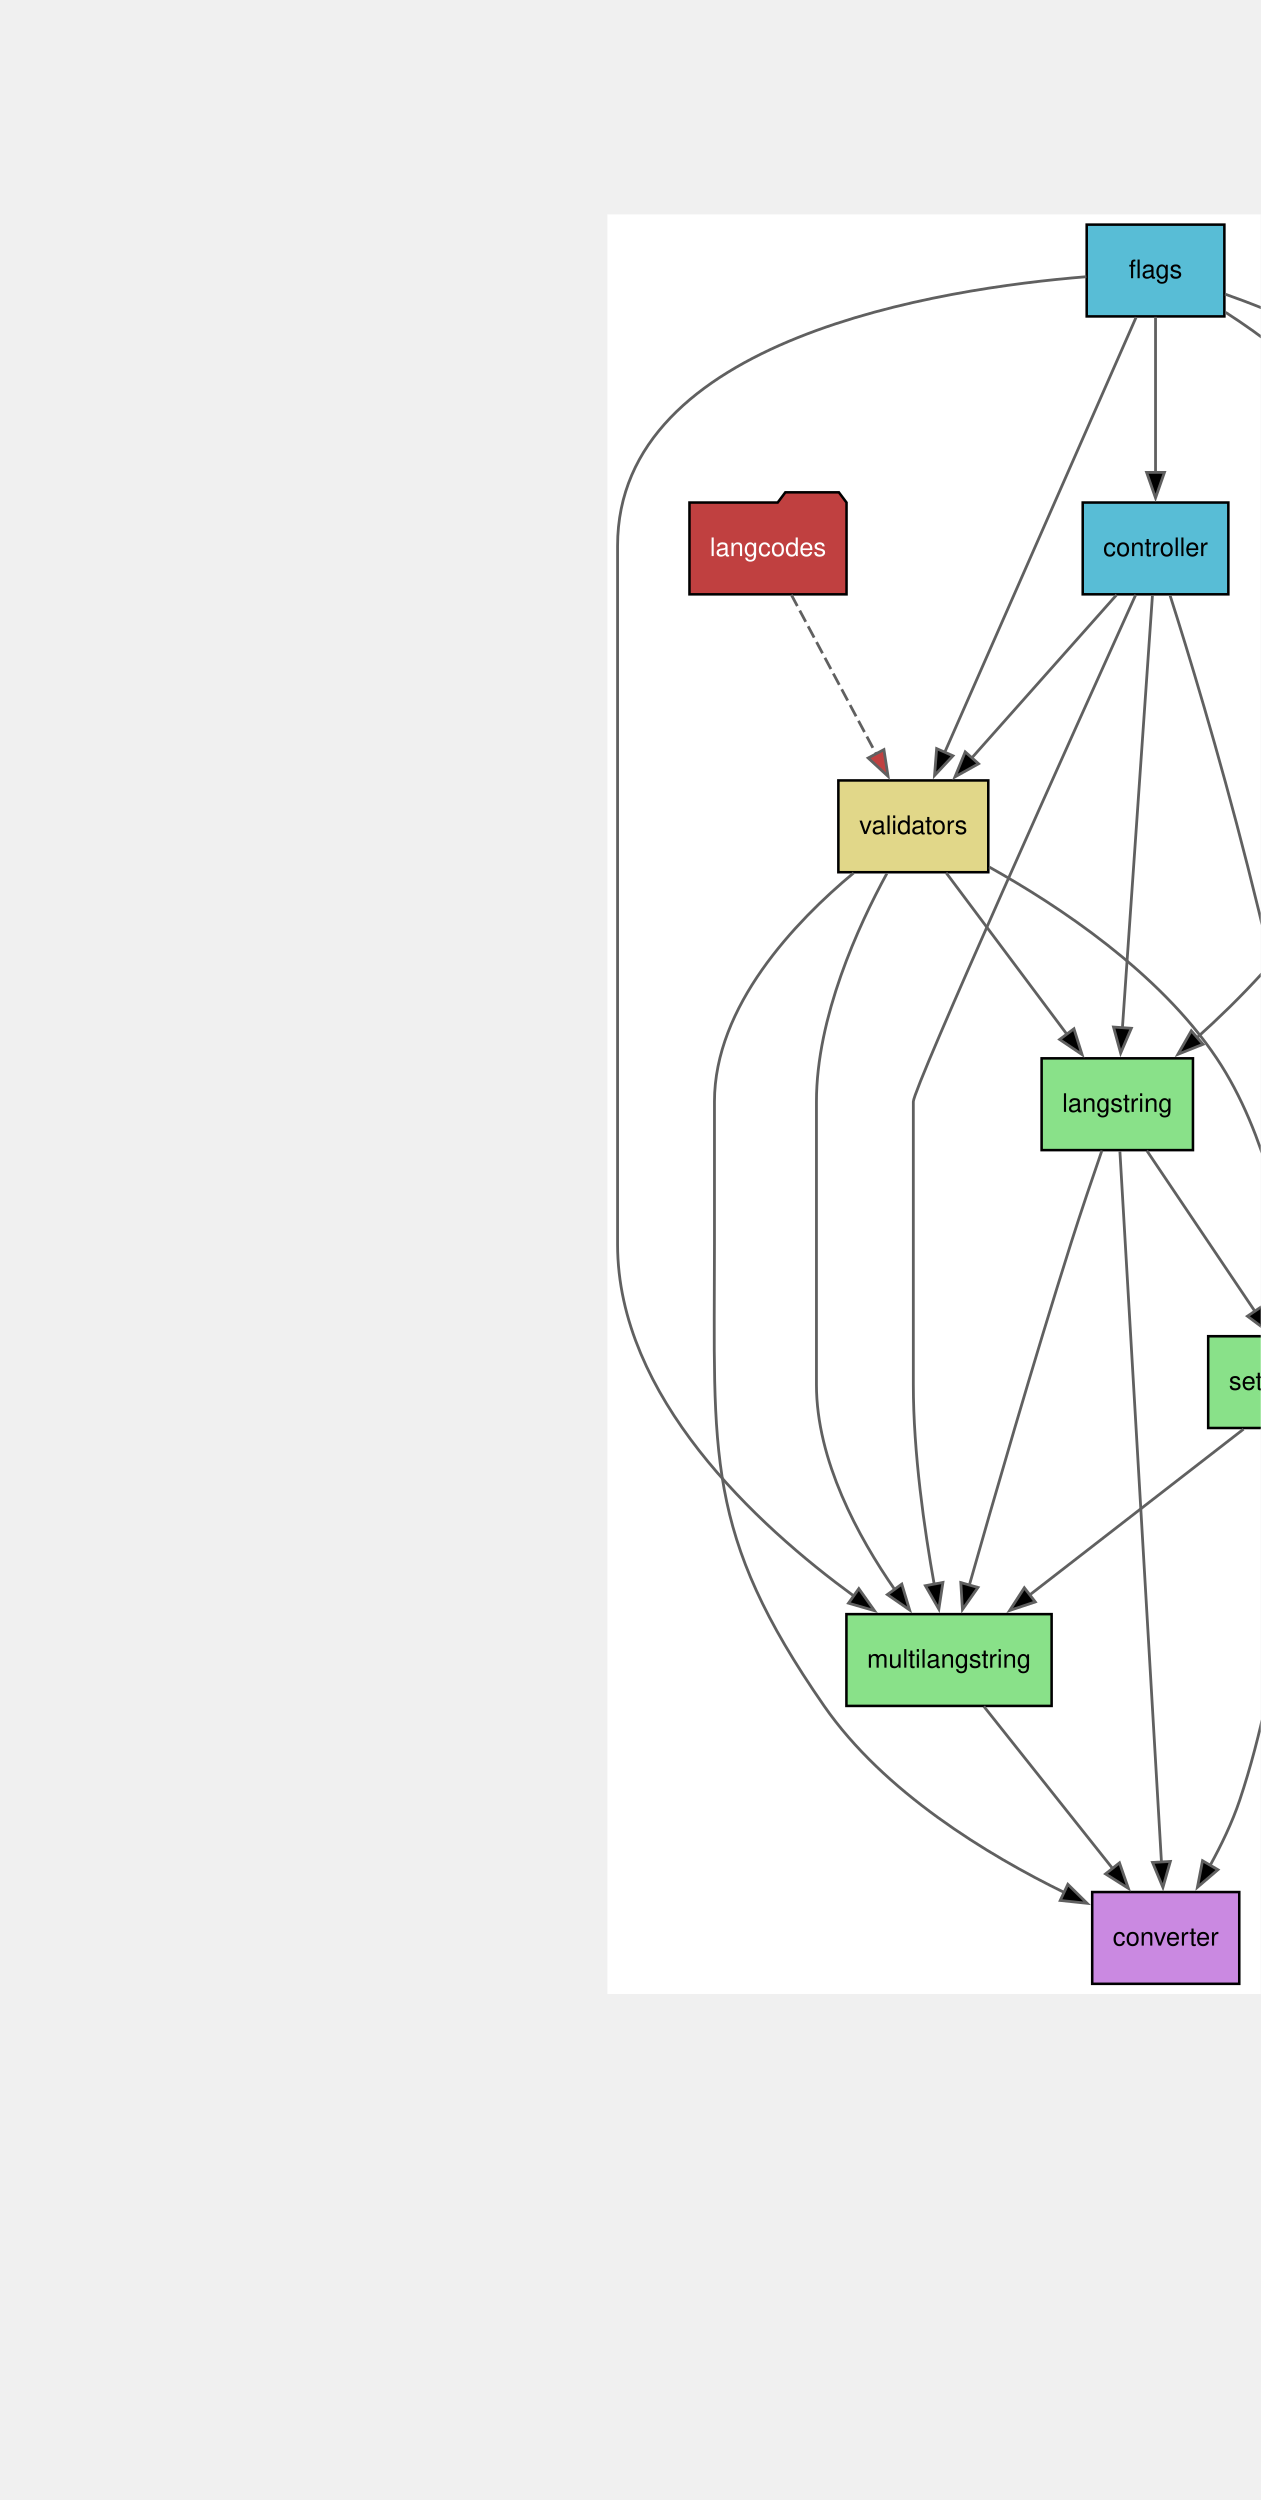
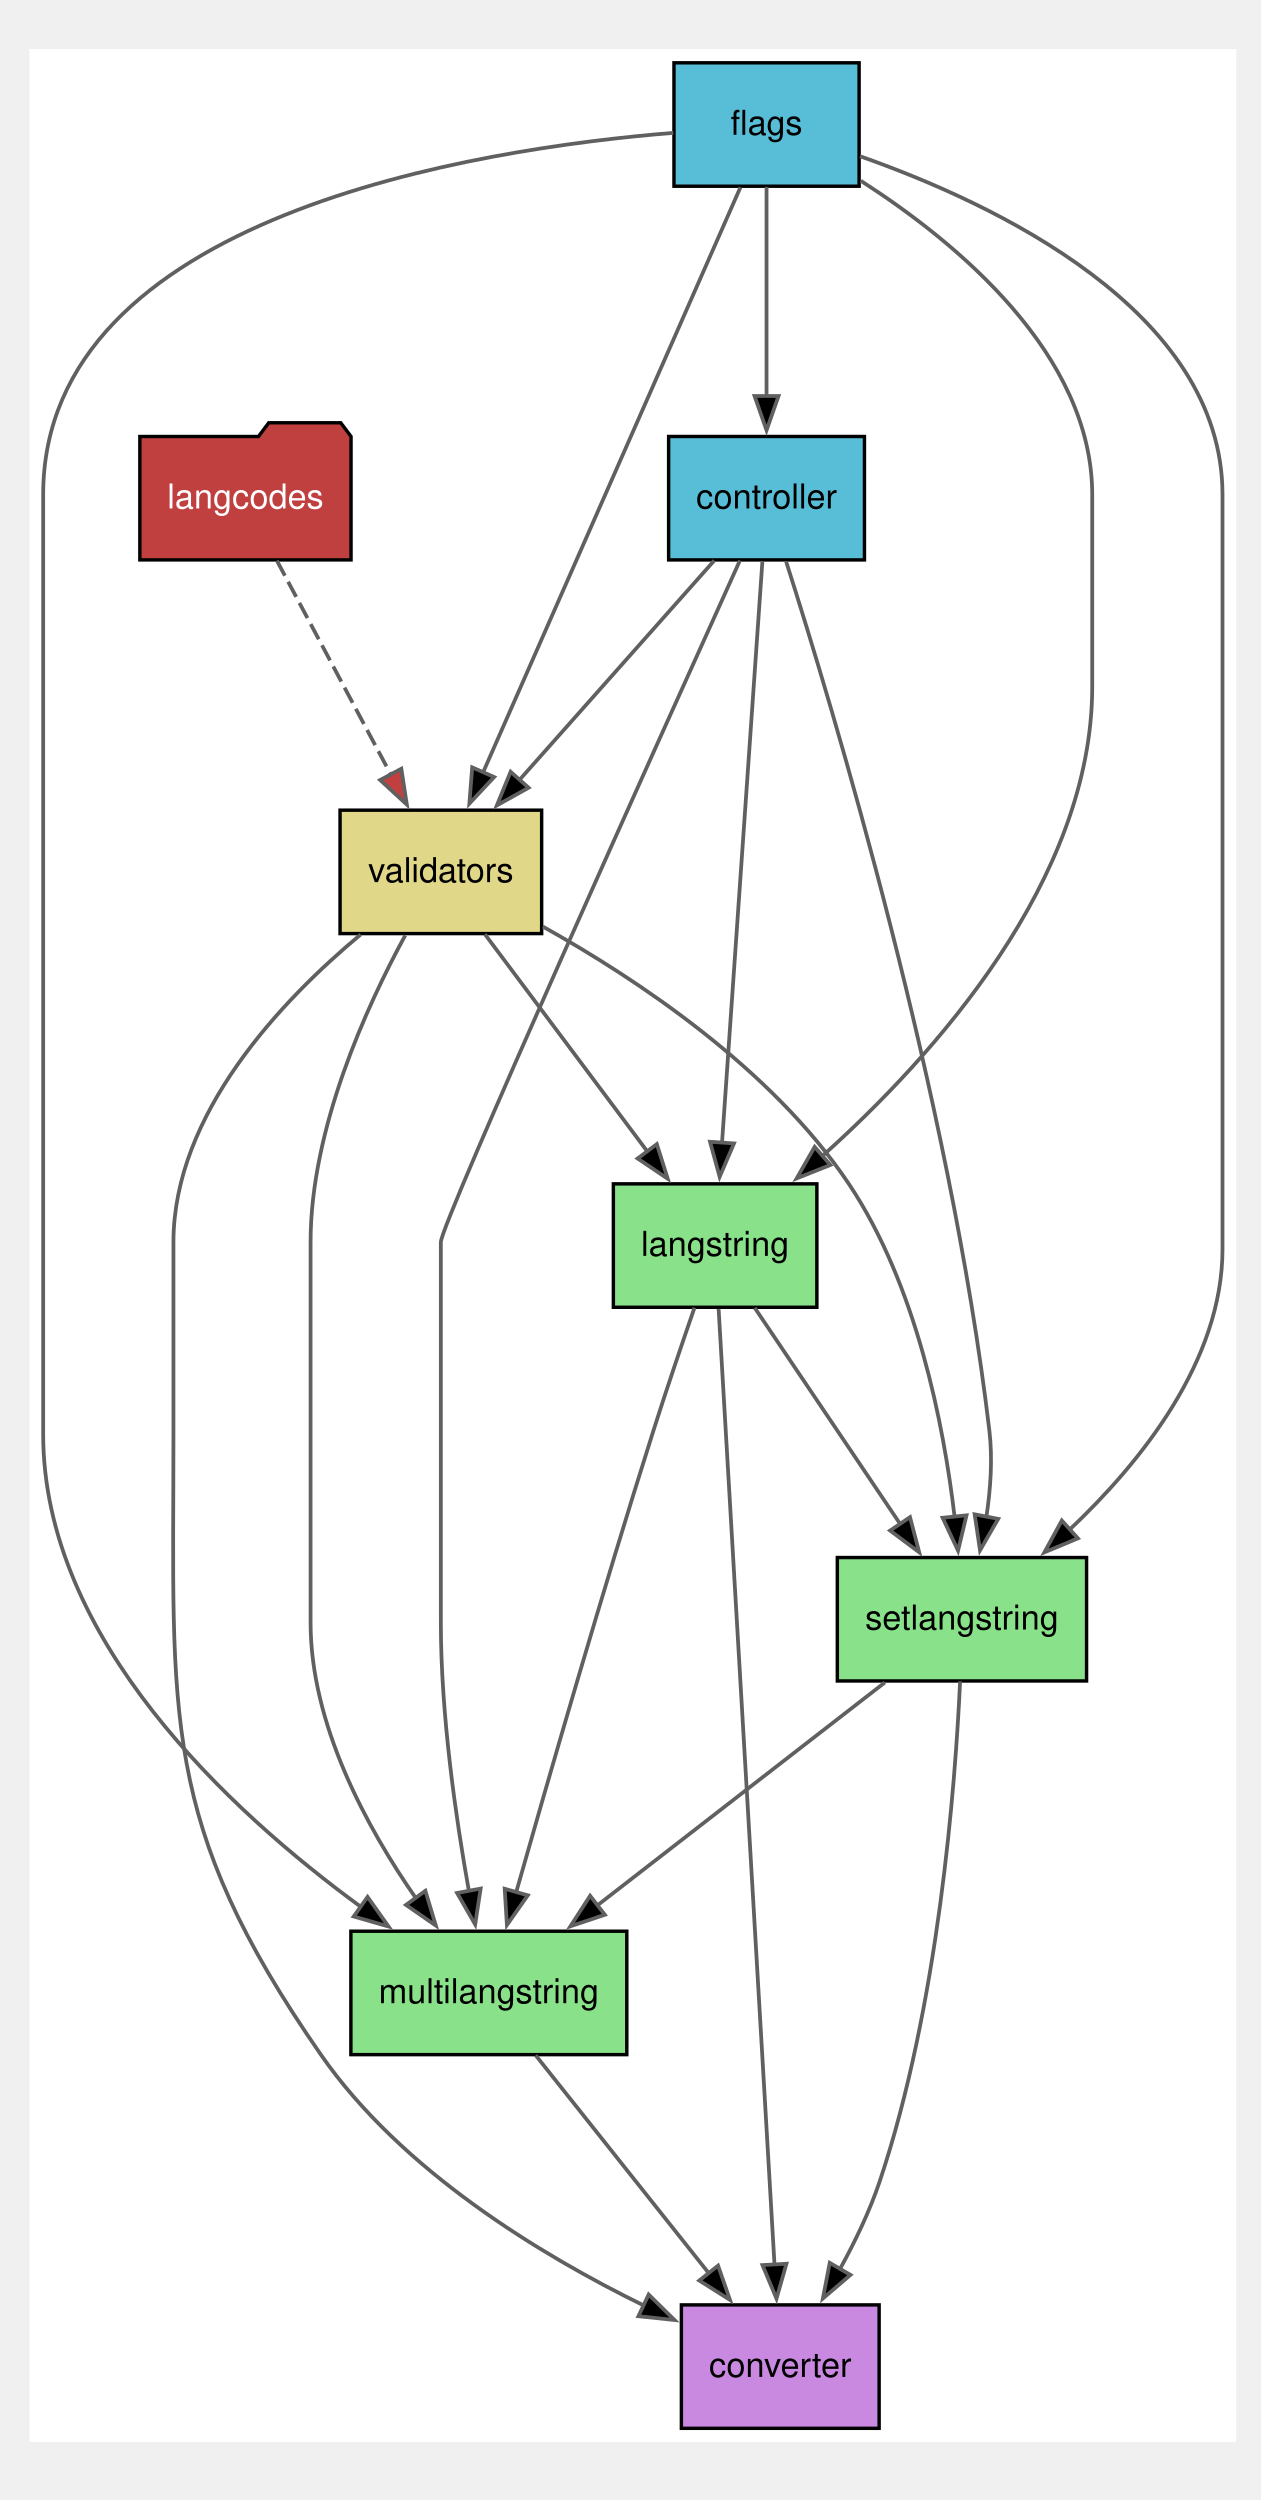
<svg xmlns="http://www.w3.org/2000/svg" width="352pt" height="698pt" style="overflow: hidden; ">
-   <g id="viewport-20240724074251226" class="svg-pan-zoom_viewport" transform="matrix(0.9491198,0,0,0.9491198,226.1059,79.82446)" style="transform: matrix(0.94912, 0, 0, 0.94912, 226.106, 79.8245);">
+   <g id="viewport-20240727212654787" class="svg-pan-zoom_viewport" transform="matrix(1.27624,0,0,1.27624,10.96527,18.27401)" style="transform: matrix(1.27624, 0, 0, 1.27624, 10.9653, 18.274);">
    <g id="graph0" class="graph" transform="scale(1 1) rotate(0) translate(4 694)">
      <polygon fill="white" stroke="none" points="-4,4 -4,-694 348,-694 348,4 -4,4" />
      <g id="node1" class="node">
        <polygon fill="#e1d789" stroke="black" points="145.4,-472 86.6,-472 86.6,-436 145.4,-436 145.4,-472" />
        <text text-anchor="middle" x="116" y="-451" font-family="Helvetica,sans-Serif" font-size="10.00" fill="#000000">validators</text>
      </g>
      <g id="node4" class="node">
        <polygon fill="#89e189" stroke="black" points="225.68,-363 166.32,-363 166.32,-327 225.68,-327 225.68,-363" />
        <text text-anchor="middle" x="196" y="-342" font-family="Helvetica,sans-Serif" font-size="10.00" fill="#000000">langstring</text>
      </g>
      <g id="edge18" class="edge">
        <path fill="none" stroke="#606060" stroke-width="1.1" d="M128.85,-435.81C141.68,-418.65 161.57,-392.05 176.37,-372.25" />
        <polygon fill="#000000" stroke="#606060" stroke-width="1.1" points="179,-374.59 182.18,-364.48 173.39,-370.4 179,-374.59" />
      </g>
      <g id="node5" class="node">
        <polygon fill="#89e189" stroke="black" points="304.35,-254 231.65,-254 231.65,-218 304.35,-218 304.35,-254" />
        <text text-anchor="middle" x="268" y="-233" font-family="Helvetica,sans-Serif" font-size="10.00" fill="#000000">setlangstring</text>
      </g>
      <g id="edge20" class="edge">
        <path fill="none" stroke="#606060" stroke-width="1.1" d="M145.74,-438.05C173,-422.82 212.46,-396.69 235,-363 254.74,-333.5 262.68,-292.81 265.87,-265.74" />
        <polygon fill="#000000" stroke="#606060" stroke-width="1.1" points="269.33,-266.31 266.86,-256 262.36,-265.6 269.33,-266.31" />
      </g>
      <g id="node6" class="node">
        <polygon fill="#89e189" stroke="black" points="170.24,-145 89.76,-145 89.76,-109 170.24,-109 170.24,-145" />
        <text text-anchor="middle" x="130" y="-124" font-family="Helvetica,sans-Serif" font-size="10.00" fill="#000000">multilangstring</text>
      </g>
      <g id="edge19" class="edge">
        <path fill="none" stroke="#606060" stroke-width="1.1" d="M105.62,-435.5C94.37,-414.85 78,-379.12 78,-346 78,-346 78,-346 78,-235 78,-205.36 94.34,-175.32 108.7,-154.65" />
        <polygon fill="#000000" stroke="#606060" stroke-width="1.1" points="111.48,-156.79 114.54,-146.64 105.82,-152.67 111.48,-156.79" />
      </g>
      <g id="node7" class="node">
        <polygon fill="#ca89e1" stroke="black" points="243.84,-36 186.16,-36 186.16,0 243.84,0 243.84,-36" />
        <text text-anchor="middle" x="215" y="-15" font-family="Helvetica,sans-Serif" font-size="10.00" fill="#000000">converter</text>
      </g>
      <g id="edge17" class="edge">
        <path fill="none" stroke="#606060" stroke-width="1.1" d="M92.6,-435.73C69.62,-416.6 38,-383.47 38,-346 38,-346 38,-346 38,-290 38,-207.32 33.88,-176.95 81,-109 104.43,-75.22 145.01,-50.6 175.39,-35.73" />
        <polygon fill="#000000" stroke="#606060" stroke-width="1.1" points="176.61,-39.03 184.16,-31.59 173.62,-32.7 176.61,-39.03" />
      </g>
      <g id="node2" class="node">
        <polygon fill="#58bdd6" stroke="black" points="239.56,-581 182.44,-581 182.44,-545 239.56,-545 239.56,-581" />
        <text text-anchor="middle" x="211" y="-560" font-family="Helvetica,sans-Serif" font-size="10.00" fill="#000000">controller</text>
      </g>
      <g id="edge5" class="edge">
        <path fill="none" stroke="#606060" stroke-width="1.1" d="M195.74,-544.81C180.36,-527.49 156.46,-500.57 138.83,-480.71" />
        <polygon fill="#000000" stroke="#606060" stroke-width="1.1" points="141.59,-478.55 132.33,-473.39 136.35,-483.2 141.59,-478.55" />
      </g>
      <g id="edge2" class="edge">
        <path fill="none" stroke="#606060" stroke-width="1.1" d="M209.8,-544.69C207.23,-507.64 201.16,-420.35 198,-374.8" />
        <polygon fill="#000000" stroke="#606060" stroke-width="1.1" points="201.51,-374.79 197.32,-365.05 194.52,-375.27 201.51,-374.79" />
      </g>
      <g id="edge4" class="edge">
        <path fill="none" stroke="#606060" stroke-width="1.1" d="M216.72,-544.5C230.35,-501.79 264.47,-388.54 276,-291 276.97,-282.78 276.35,-273.88 275.11,-265.73" />
        <polygon fill="#000000" stroke="#606060" stroke-width="1.1" points="278.58,-265.28 273.27,-256.11 271.71,-266.59 278.58,-265.28" />
      </g>
      <g id="edge3" class="edge">
        <path fill="none" stroke="#606060" stroke-width="1.1" d="M203.23,-544.82C180.54,-494.64 116,-351.4 116,-346 116,-346 116,-346 116,-235 116,-208.25 120.35,-178.06 124.21,-156.58" />
        <polygon fill="#000000" stroke="#606060" stroke-width="1.1" points="127.61,-157.44 126.01,-146.97 120.73,-156.15 127.61,-157.44" />
      </g>
      <g id="node3" class="node">
        <polygon fill="#58bdd6" stroke="black" points="238,-690 184,-690 184,-654 238,-654 238,-690" />
        <text text-anchor="middle" x="211" y="-669" font-family="Helvetica,sans-Serif" font-size="10.00" fill="#000000">flags</text>
      </g>
      <g id="edge10" class="edge">
        <path fill="none" stroke="#606060" stroke-width="1.1" d="M203.39,-653.69C186.99,-616.4 148.21,-528.23 128.28,-482.93" />
        <polygon fill="#000000" stroke="#606060" stroke-width="1.1" points="131.55,-481.66 124.32,-473.92 125.14,-484.48 131.55,-481.66" />
      </g>
      <g id="edge6" class="edge">
        <path fill="none" stroke="#606060" stroke-width="1.1" d="M211,-653.81C211,-637.35 211,-612.21 211,-592.72" />
        <polygon fill="#000000" stroke="#606060" stroke-width="1.1" points="214.5,-592.81 211,-582.81 207.5,-592.81 214.5,-592.81" />
      </g>
      <g id="edge7" class="edge">
        <path fill="none" stroke="#606060" stroke-width="1.1" d="M238.48,-655.59C266.54,-637.59 306,-604.99 306,-564 306,-564 306,-564 306,-508 306,-451.6 259.8,-400.26 227.28,-371.12" />
        <polygon fill="#000000" stroke="#606060" stroke-width="1.1" points="229.62,-368.51 219.78,-364.59 225.03,-373.79 229.62,-368.51" />
      </g>
      <g id="edge9" class="edge">
        <path fill="none" stroke="#606060" stroke-width="1.1" d="M238.24,-662.75C277.15,-649.09 344,-617.79 344,-564 344,-564 344,-564 344,-344 344,-311.36 320.2,-281.74 299.24,-261.98" />
        <polygon fill="#000000" stroke="#606060" stroke-width="1.1" points="301.82,-259.6 292.04,-255.51 297.13,-264.8 301.82,-259.6" />
      </g>
      <g id="edge8" class="edge">
        <path fill="none" stroke="#606060" stroke-width="1.1" d="M183.85,-669.57C126.86,-664.96 0,-645.53 0,-564 0,-564 0,-564 0,-290 0,-230.33 54.32,-180.11 92.73,-152.06" />
        <polygon fill="#000000" stroke="#606060" stroke-width="1.1" points="94.62,-155.01 100.75,-146.37 90.57,-149.3 94.62,-155.01" />
      </g>
      <g id="edge13" class="edge">
        <path fill="none" stroke="#606060" stroke-width="1.1" d="M207.57,-326.81C219.01,-309.81 236.69,-283.54 249.97,-263.79" />
        <polygon fill="#000000" stroke="#606060" stroke-width="1.1" points="252.85,-265.78 255.53,-255.53 247.04,-261.87 252.85,-265.78" />
      </g>
      <g id="edge12" class="edge">
        <path fill="none" stroke="#606060" stroke-width="1.1" d="M189.98,-326.87C186.4,-316.52 181.82,-303.04 178,-291 163.08,-243.91 147.14,-188.69 137.9,-156.12" />
        <polygon fill="#000000" stroke="#606060" stroke-width="1.1" points="141.36,-155.47 135.27,-146.8 134.62,-157.38 141.36,-155.47" />
      </g>
      <g id="edge11" class="edge">
        <path fill="none" stroke="#606060" stroke-width="1.1" d="M197.02,-326.53C200.13,-273.39 209.48,-113.36 213.33,-47.64" />
        <polygon fill="#000000" stroke="#606060" stroke-width="1.1" points="216.81,-48.01 213.9,-37.83 209.82,-47.61 216.81,-48.01" />
      </g>
      <g id="edge16" class="edge">
        <path fill="none" stroke="#606060" stroke-width="1.1" d="M245.52,-217.57C222.67,-199.85 187.06,-172.25 161.42,-152.36" />
        <polygon fill="#000000" stroke="#606060" stroke-width="1.1" points="163.83,-149.8 153.79,-146.44 159.54,-155.34 163.83,-149.8" />
      </g>
      <g id="edge15" class="edge">
        <path fill="none" stroke="#606060" stroke-width="1.1" d="M267.46,-217.88C266.07,-187.68 261.18,-123.26 244,-72 241.08,-63.29 236.76,-54.33 232.34,-46.32" />
        <polygon fill="#000000" stroke="#606060" stroke-width="1.1" points="235.48,-44.75 227.43,-37.87 229.43,-48.27 235.48,-44.75" />
      </g>
      <g id="edge14" class="edge">
        <path fill="none" stroke="#606060" stroke-width="1.1" d="M143.66,-108.81C157.29,-91.65 178.41,-65.05 194.15,-45.25" />
        <polygon fill="#000000" stroke="#606060" stroke-width="1.1" points="196.86,-47.46 200.34,-37.45 191.38,-43.11 196.86,-47.46" />
      </g>
      <g id="node8" class="node">
        <polygon fill="#c04040" stroke="black" points="89.8,-581 86.8,-585 65.8,-585 62.8,-581 28.2,-581 28.2,-545 89.8,-545 89.8,-581" />
        <text text-anchor="middle" x="59" y="-560" font-family="Helvetica,sans-Serif" font-size="10.00" fill="#ffffff">langcodes</text>
      </g>
      <g id="edge1" class="edge">
        <path fill="none" stroke="#606060" stroke-width="1.1" stroke-dasharray="5,2" d="M68.16,-544.81C77.13,-527.96 90.95,-502.02 101.44,-482.34" />
        <polygon fill="#c04040" stroke="#606060" stroke-width="1.1" points="104.47,-484.09 106.08,-473.62 98.29,-480.8 104.47,-484.09" />
      </g>
    </g>
  </g>
</svg>
